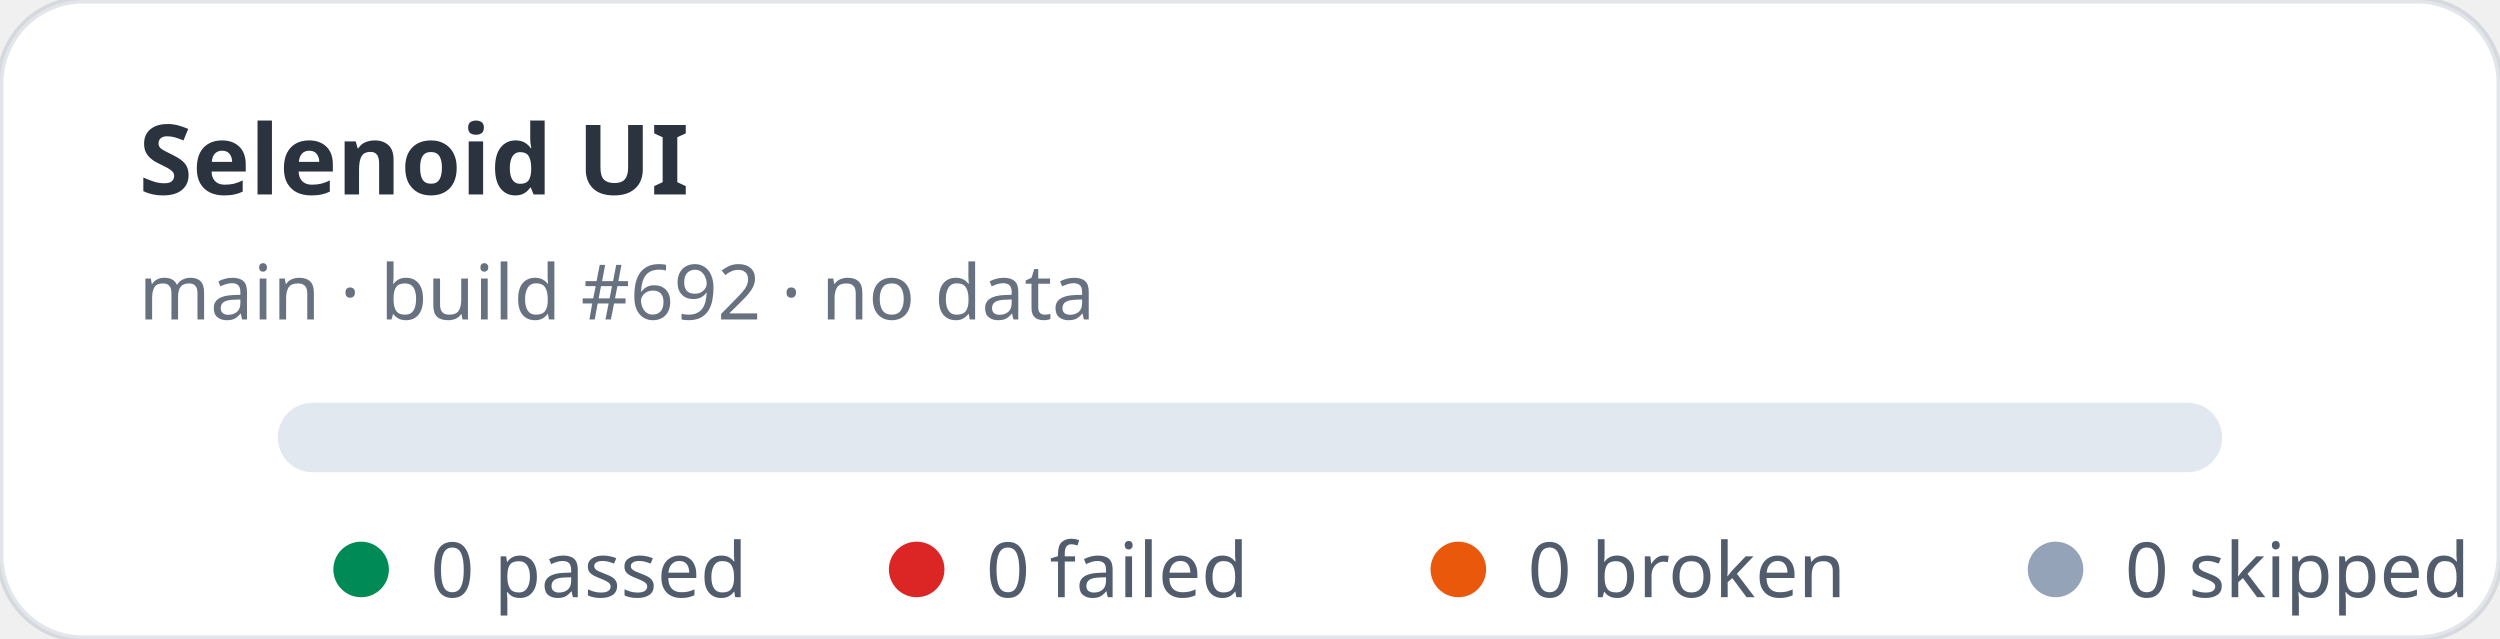
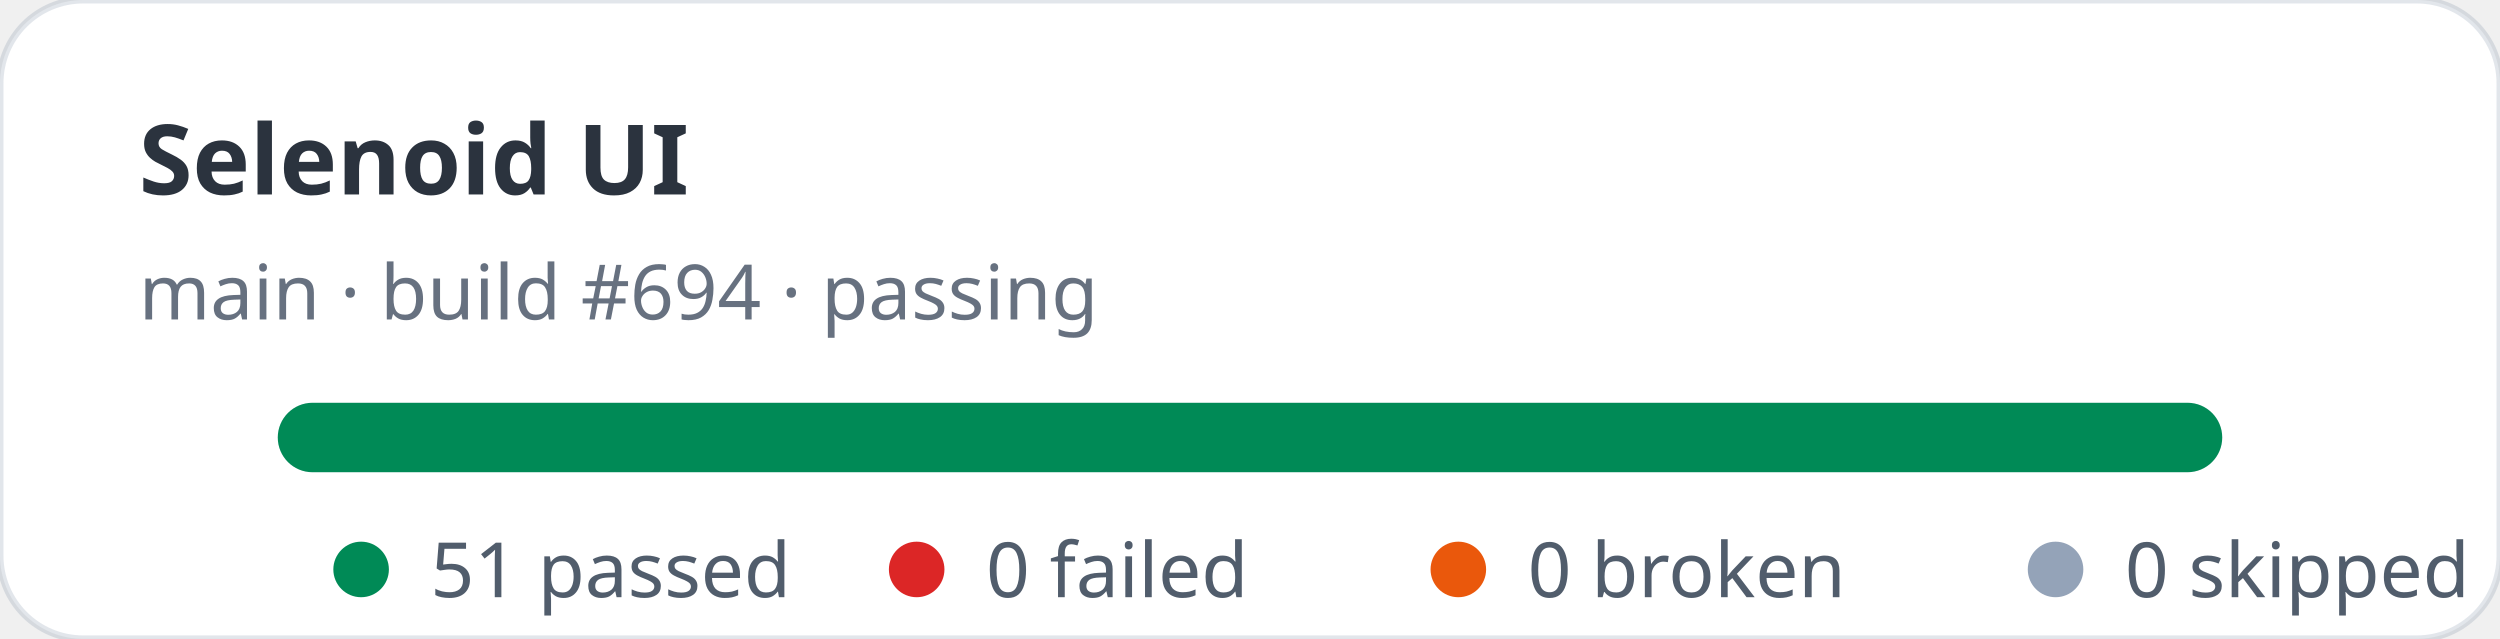
- <svg xmlns="http://www.w3.org/2000/svg" width="360" height="92" viewBox="0 0 360 92" role="img" aria-label="Selenoid UI stats: 0 passed, 0 failed">
+ <svg xmlns="http://www.w3.org/2000/svg" width="360" height="92" viewBox="0 0 360 92" role="img" aria-label="Selenoid UI stats: 51 passed, 0 failed">
  <rect width="360" height="92" rx="12" fill="#ffffff" stroke="rgba(11,48,86,0.12)" />
  <text x="20" y="28" fill="rgba(1,10,24,0.83)" font-family="ui-sans-serif,system-ui,sans-serif" font-size="14" font-weight="700">Selenoid UI</text>
-   <text x="20" y="46" fill="rgba(2,19,44,0.6)" font-family="ui-sans-serif,system-ui,sans-serif" font-size="11">main · build #692 · no data</text>
+   <text x="20" y="46" fill="rgba(2,19,44,0.6)" font-family="ui-sans-serif,system-ui,sans-serif" font-size="11">main · build #694 · passing</text>
  <rect x="40" y="58" width="280" height="10" rx="5" fill="#e2e8f0" />
+   <rect x="40" y="58" width="280" height="10" rx="5" fill="#008a56" />
  <g font-family="ui-sans-serif,system-ui,sans-serif" font-size="11" fill="rgba(1,18,40,0.68)">
    <circle cx="52" cy="82" r="4" fill="#008a56" />
-     <text x="62" y="86">0 passed</text>
+     <text x="62" y="86">51 passed</text>
    <circle cx="132" cy="82" r="4" fill="#dc2626" />
    <text x="142" y="86">0 failed</text>
    <circle cx="210" cy="82" r="4" fill="#ea580c" />
    <text x="220" y="86">0 broken</text>
    <circle cx="296" cy="82" r="4" fill="#94a3b8" />
    <text x="306" y="86">0 skipped</text>
  </g>
</svg>
